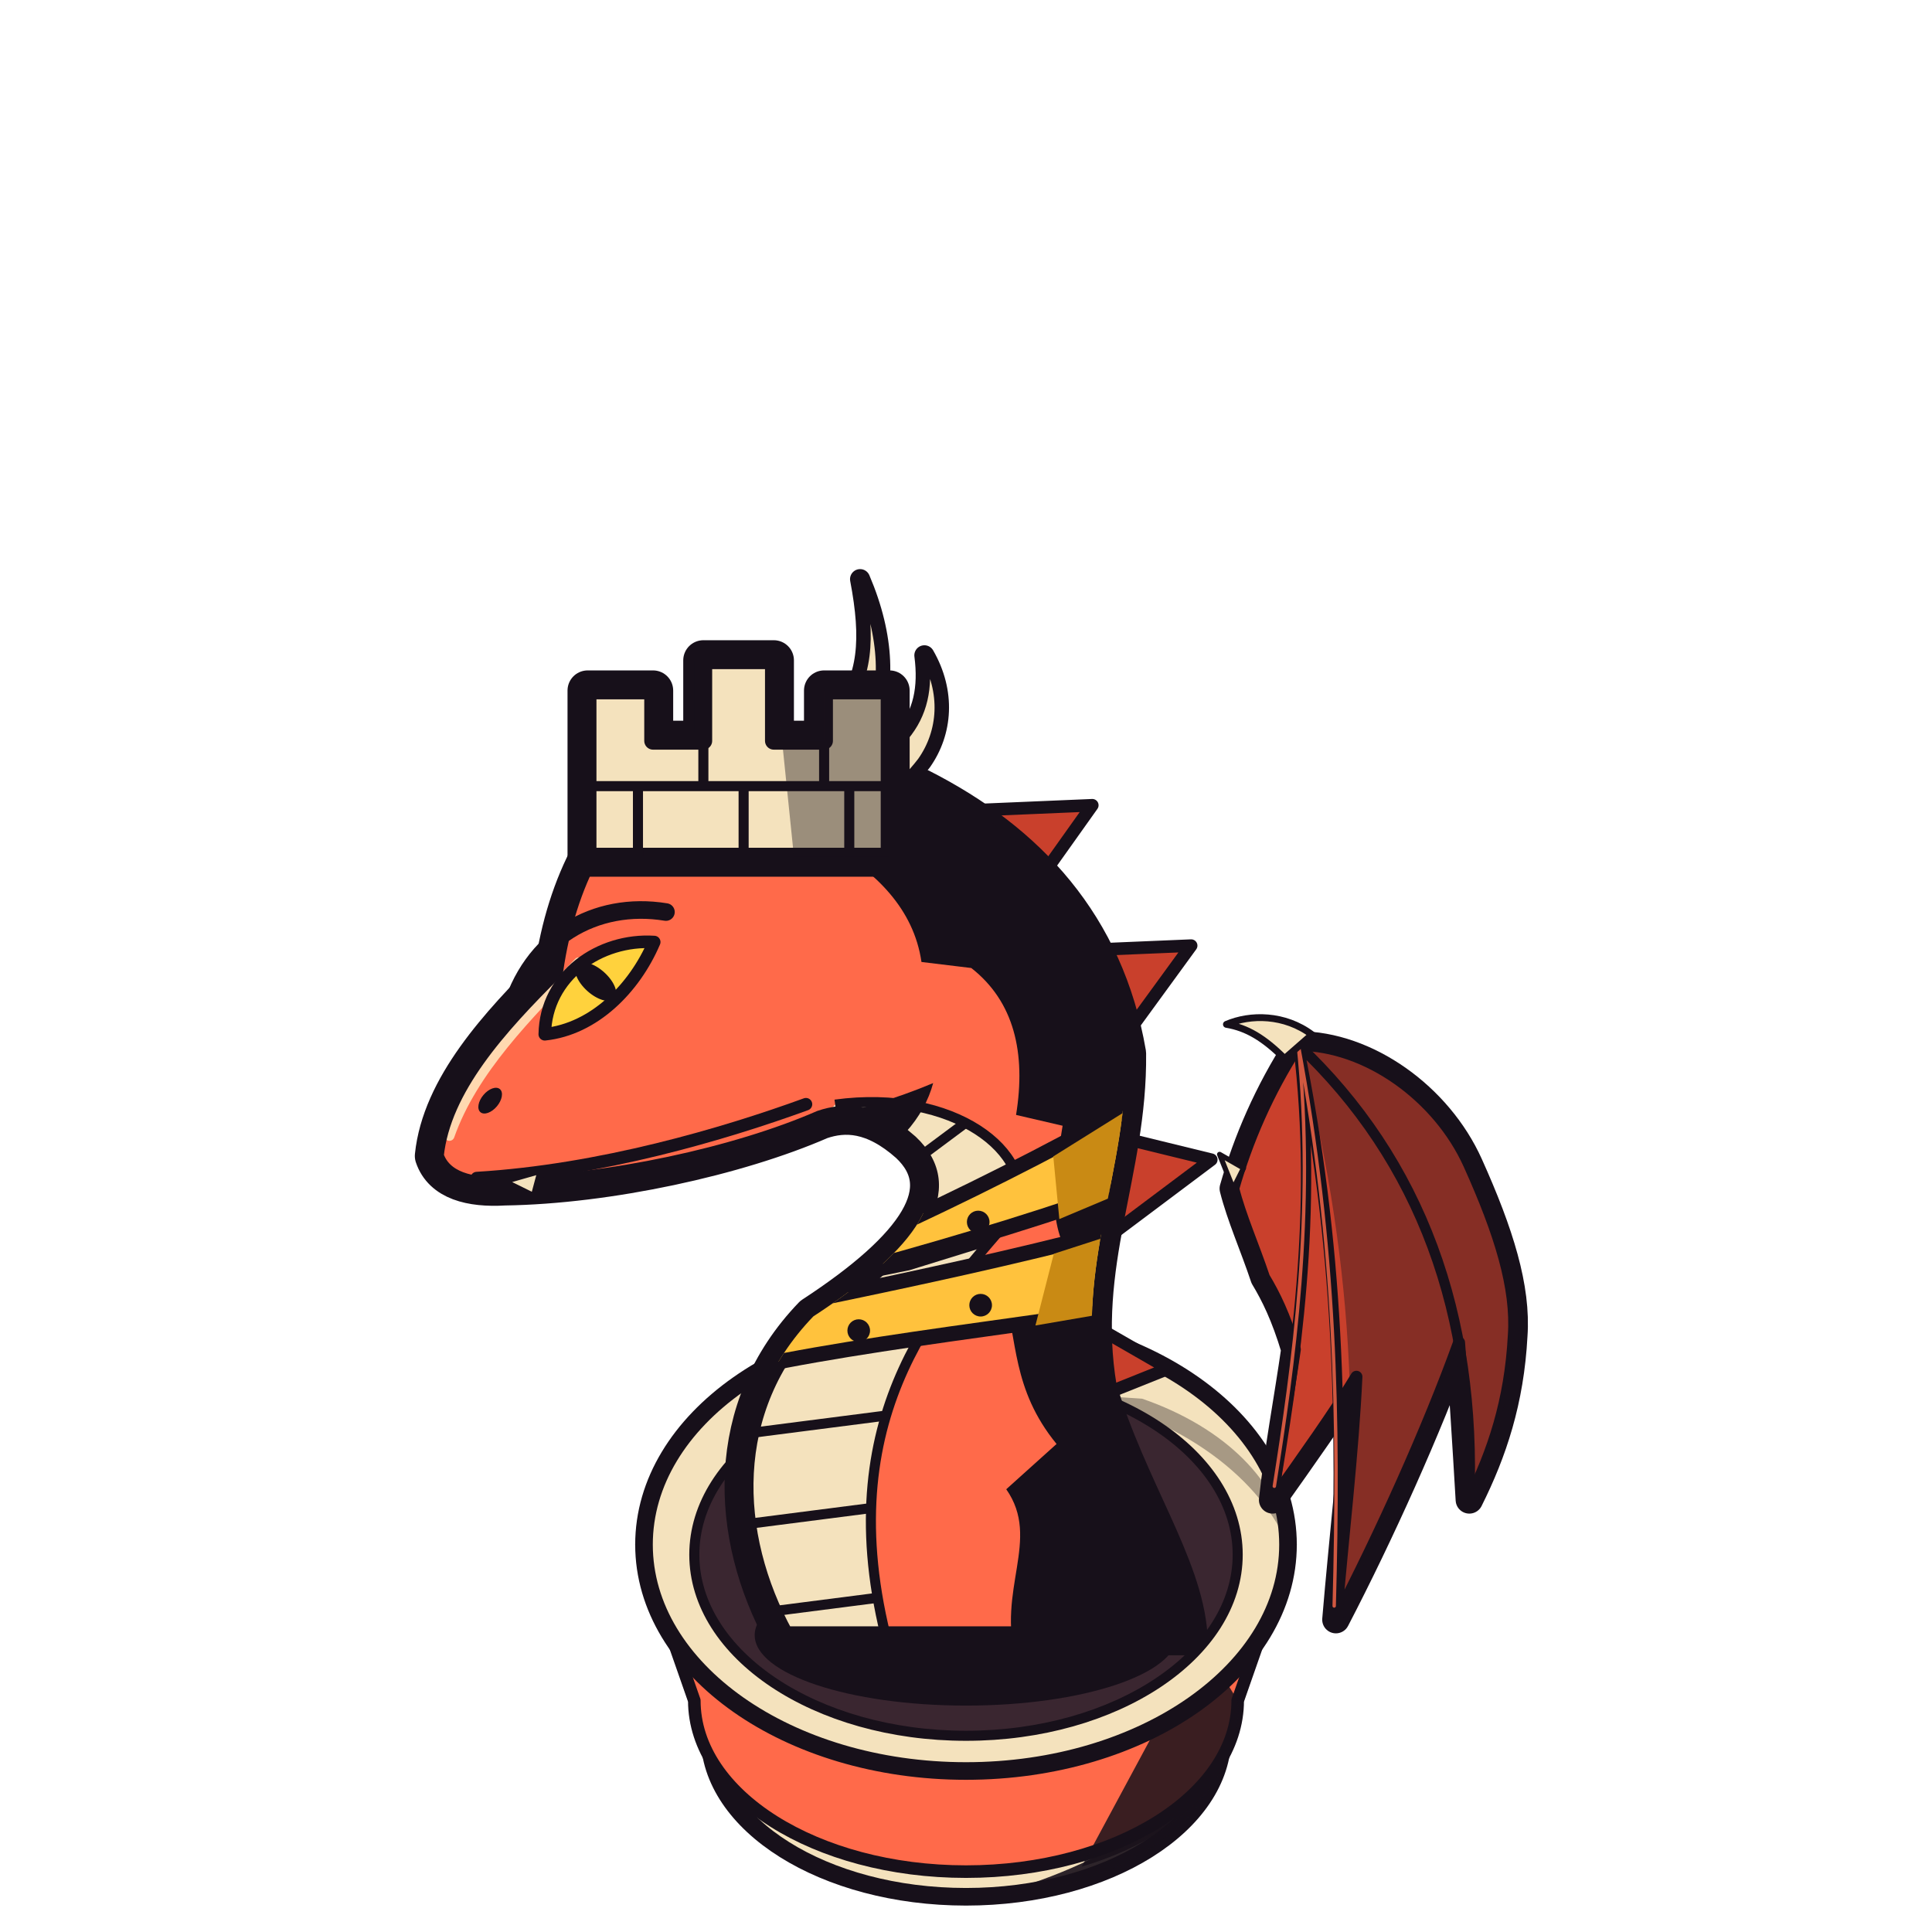
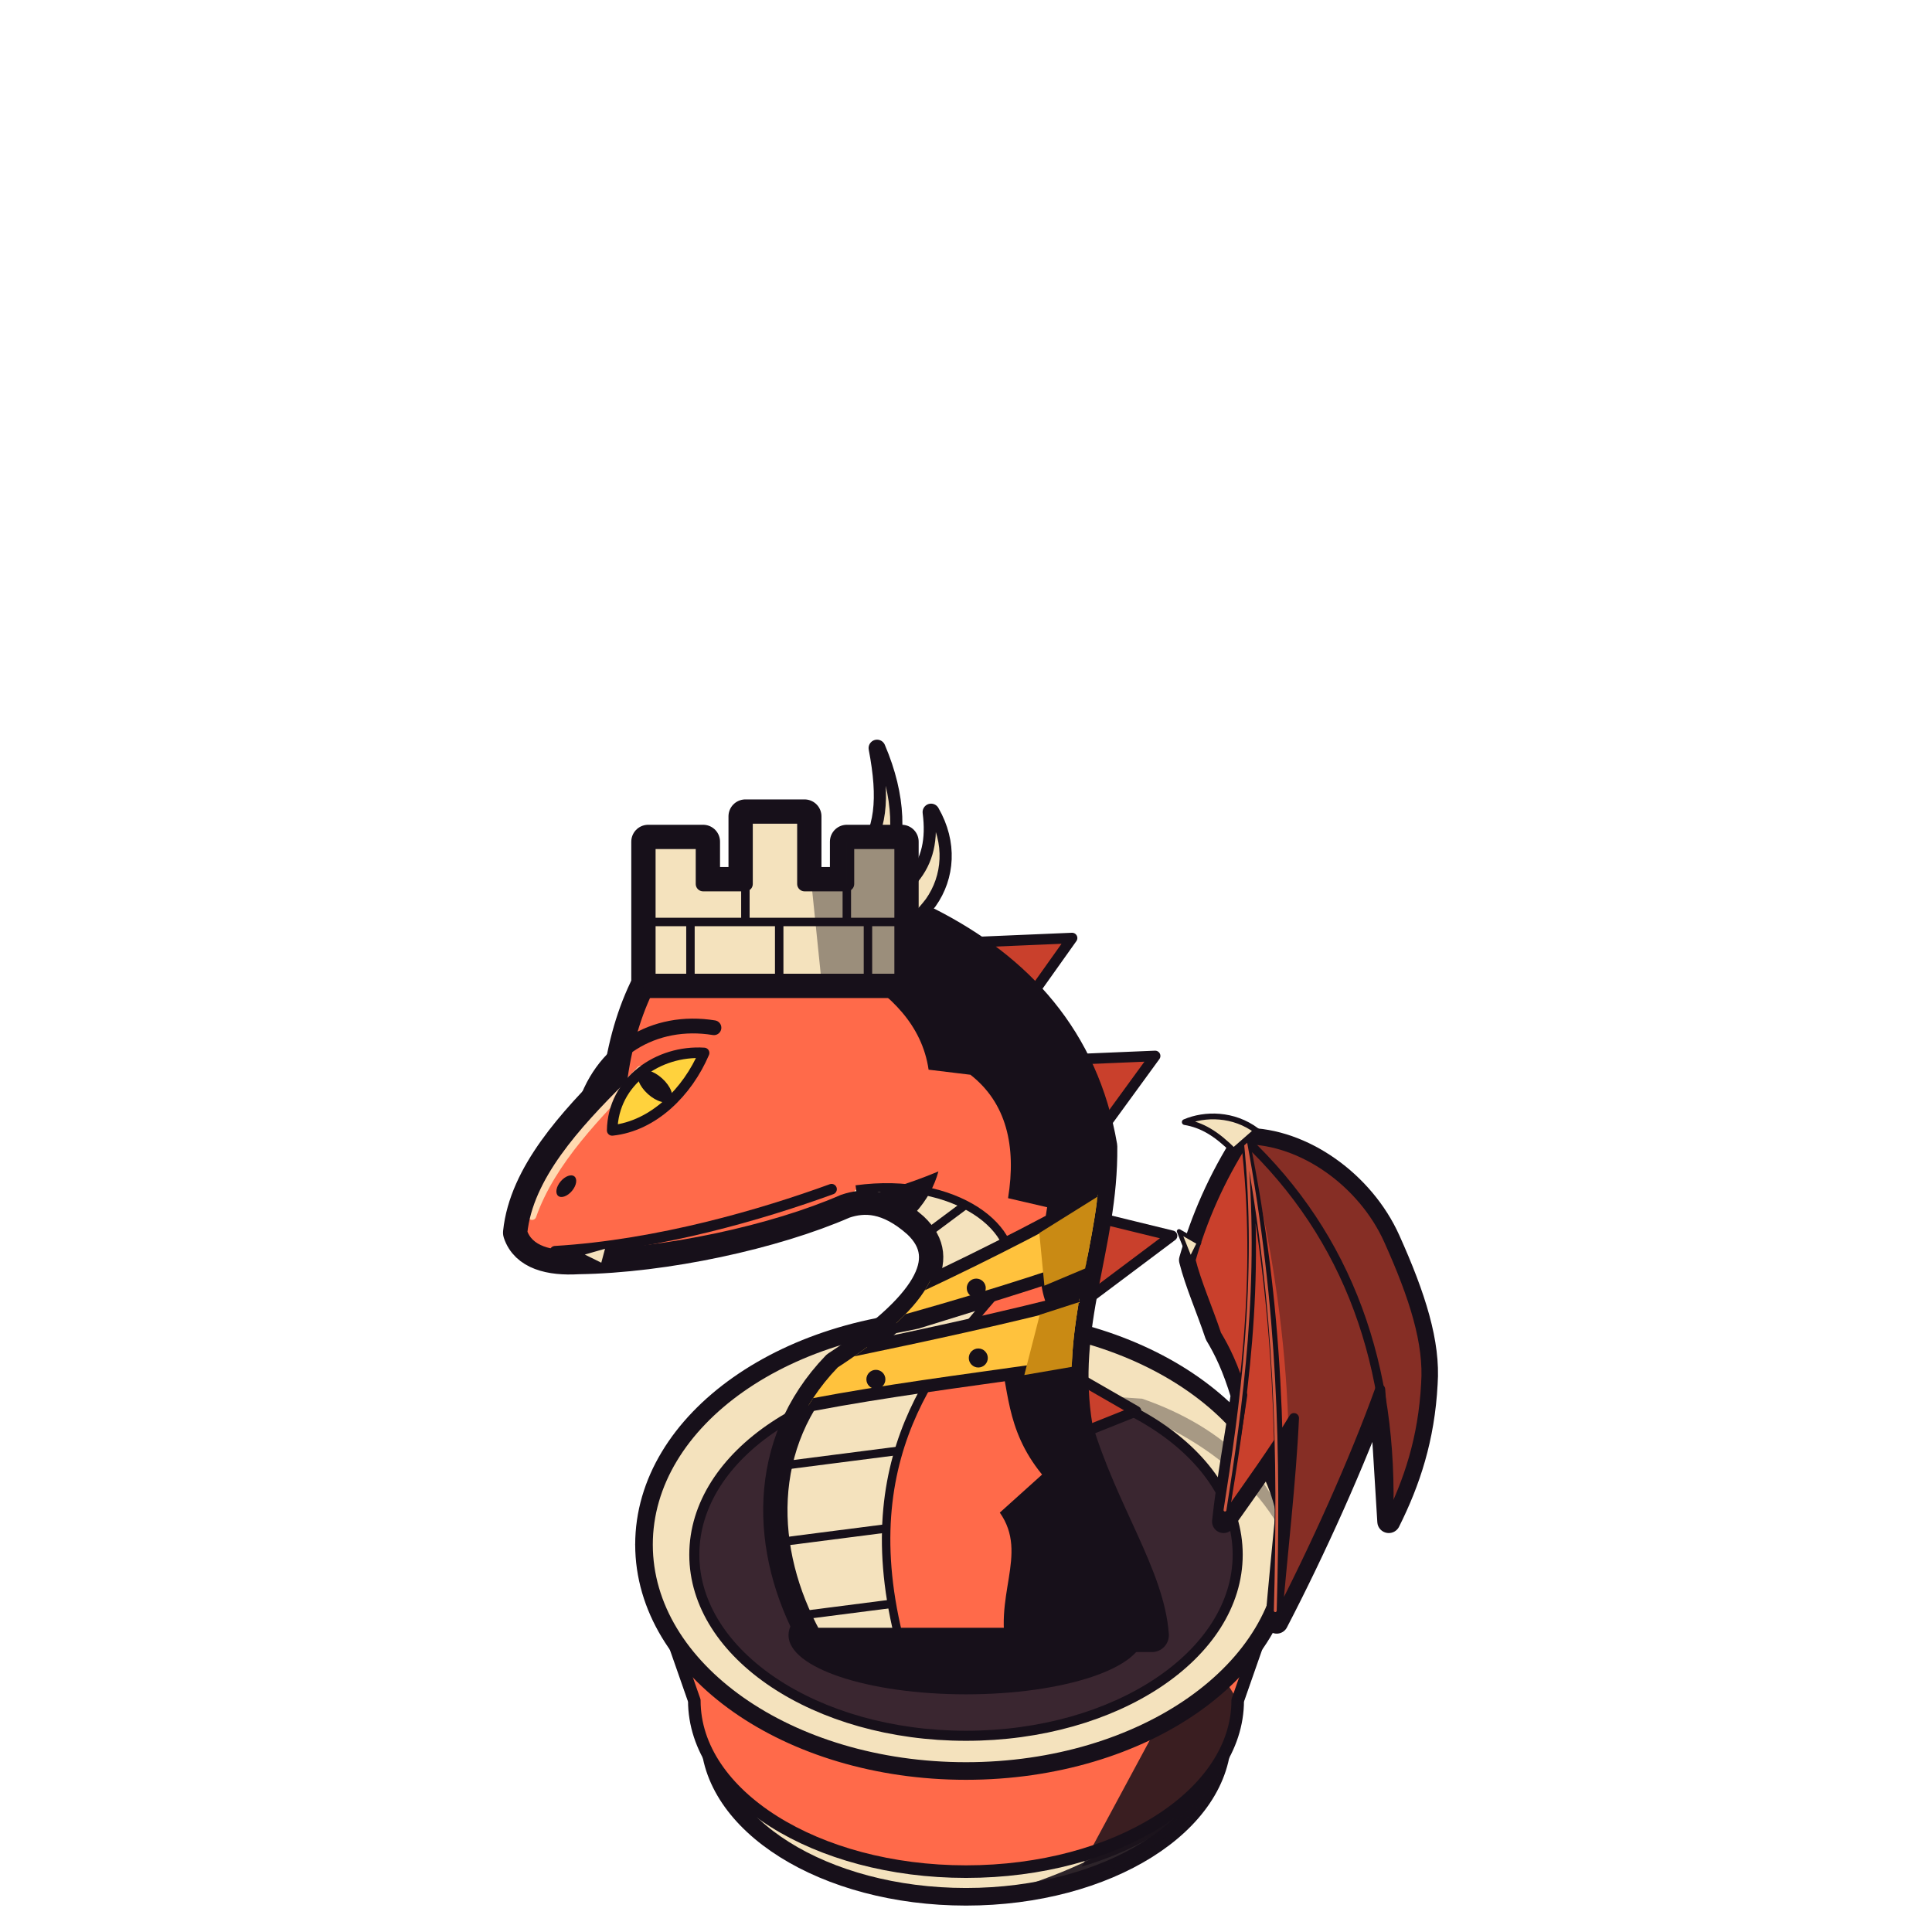
<svg xmlns="http://www.w3.org/2000/svg" viewBox="0 0 768 768" width="768" height="768">
  <path d="M256,614 L282,690 A102,64 0 0 0 486,690 L512,614 Z" fill="#f4e2bd" stroke="#17101a" stroke-width="7" stroke-linejoin="round" />
  <path d="M498,614 L486,690 A102,64 0 0 1 392,754 C440,742 478,716 486,690 Z" fill="#17101a" opacity=".9" />
  <path d="M262,636 L276,676 A108,68 0 0 0 492,676 L506,636 A128,90 0 0 1 262,636 Z" fill="#ff6a4a" stroke="#17101a" stroke-width="5" stroke-linejoin="round" />
  <path d="M470,640 L492,676 A108,68 0 0 1 430,742 L458,690 Z" fill="#17101a" opacity=".85" />
  <ellipse cx="384" cy="614" rx="128" ry="90" fill="#f4e2bd" stroke="#17101a" stroke-width="7" />
  <ellipse cx="384" cy="618" rx="108" ry="72" fill="#3a2630" stroke="#17101a" stroke-width="4" />
  <path d="M424,554 A128,90 0 0 1 512,614 A108,72 0 0 0 454,556 Z" fill="#17101a" opacity=".35" />
-   <ellipse cx="384" cy="650" rx="84" ry="28" fill="#17101a" />
-   <g transform="translate(478 618) scale(0.68) translate(-452 -560)">
-     <path d="M508,262 C548,262 590,292 608,332 C626,372 636,404 634,432 C632,470 622,500 608,528 C606,494 604,462 602,436 C584,486 556,548 530,598 C534,550 540,500 542,456 C530,476 510,504 493,528 C496,500 502,468 506,440 C500,420 494,408 488,398 C482,380 474,362 470,346 C478,318 490,290 508,262 Z" fill="none" stroke="#17101a" stroke-width="16" stroke-linejoin="round" />
-     <path d="M508,262 C548,262 590,292 608,332 C626,372 636,404 634,432 C632,470 622,500 608,528 C606,494 604,462 602,436 C584,486 556,548 530,598 C534,550 540,500 542,456 C530,476 510,504 493,528 C496,500 502,468 506,440 C500,420 494,408 488,398 C482,380 474,362 470,346 C478,318 490,290 508,262 Z" fill="#c9402c" stroke="#17101a" stroke-width="7" stroke-linejoin="round" />
-     <path d="M508,262 C548,262 590,292 608,332 C626,372 636,404 634,432 C632,470 622,500 608,528 C606,494 604,462 602,436 C584,486 556,548 530,598 C546,500 540,380 508,262 Z" fill="#17101a" opacity=".38" />
-     <path d="M508,262 C532,380 534,480 530,598 M508,262 C520,360 506,450 493,528 M508,262 C580,330 612,420 608,528" fill="none" stroke="#17101a" stroke-width="6" stroke-linecap="round" />
-     <path d="M508,262 C530,380 532,480 529,590 M508,262 C518,360 505,450 494,520" fill="none" stroke="#ff6a4a" stroke-width="2" stroke-linecap="round" opacity=".8" />
-     <path d="M470,346 L462,326 L476,334 Z" fill="#f4e2bd" stroke="#17101a" stroke-width="3" stroke-linejoin="round" />
-     <path d="M500,270 C488,258 478,252 466,250 C480,244 500,244 516,256 Z" fill="#f4e2bd" stroke="#17101a" stroke-width="4" stroke-linejoin="round" />
-   </g>
-   <path d="M382.4,322.3 L434.2,320.1 L404.9,361.3 Z" fill="#c9402c" stroke="#17101a" stroke-width="5" stroke-linejoin="round" />
-   <path d="M426.0,377.9 L473.5,375.9 L446.4,413.1 Z" fill="#c9402c" stroke="#17101a" stroke-width="5" stroke-linejoin="round" />
-   <path d="M441.0,451.1 L481.5,461.0 L443.5,489.5 Z" fill="#c9402c" stroke="#17101a" stroke-width="5" stroke-linejoin="round" />
-   <path d="M431.8,525.2 L464.5,544.0 L430.0,557.8 Z" fill="#c9402c" stroke="#17101a" stroke-width="5" stroke-linejoin="round" />
-   <clipPath id="c4">
-     <path d="M172.9,459.5 C175.7,432.4 198.4,407.7 220.4,385.8 C225.5,350.6 240.0,323.7 264.0,305.2 C287.2,289.5 315.0,289.6 335.7,305.4 L365.7,313.5 C408.2,335.1 438.9,368.2 447.6,418.8 C448.1,466.0 427.6,502.3 436.0,552.0 C448.0,592.0 470.0,622.0 472.0,650.0 L312.0,650.0 C290.0,610.0 288.0,560.0 323.3,523.3 C365.1,496.0 380.9,472.5 361.6,454.4 C347.4,441.8 335.8,441.6 326.1,444.9 C292.9,459.4 241.6,470.6 200.5,471.2 C187.1,472.0 176.1,469.1 172.9,459.5 Z" />
-   </clipPath>
-   <path d="M172.9,459.5 C175.7,432.4 198.4,407.7 220.4,385.8 C225.5,350.6 240.0,323.7 264.0,305.2 C287.2,289.5 315.0,289.6 335.7,305.4 L365.7,313.5 C408.2,335.1 438.9,368.2 447.6,418.8 C448.1,466.0 427.6,502.3 436.0,552.0 C448.0,592.0 470.0,622.0 472.0,650.0 L312.0,650.0 C290.0,610.0 288.0,560.0 323.3,523.3 C365.1,496.0 380.9,472.5 361.6,454.4 C347.4,441.8 335.8,441.6 326.1,444.9 C292.9,459.4 241.6,470.6 200.5,471.2 C187.1,472.0 176.1,469.1 172.9,459.5 Z" fill="none" stroke="#17101a" stroke-width="16" stroke-linejoin="round" />
-   <path d="M172.9,459.5 C175.7,432.4 198.4,407.7 220.4,385.8 C225.5,350.6 240.0,323.7 264.0,305.2 C287.2,289.5 315.0,289.6 335.7,305.4 L365.7,313.5 C408.2,335.1 438.9,368.2 447.6,418.8 C448.1,466.0 427.6,502.3 436.0,552.0 C448.0,592.0 470.0,622.0 472.0,650.0 L312.0,650.0 C290.0,610.0 288.0,560.0 323.3,523.3 C365.1,496.0 380.9,472.5 361.6,454.4 C347.4,441.8 335.8,441.6 326.1,444.9 C292.9,459.4 241.6,470.6 200.5,471.2 C187.1,472.0 176.1,469.1 172.9,459.5 Z" fill="#ff6a4a" />
-   <g clip-path="url(#c4)">
-     <clipPath id="c4b">
-       <path d="M312.0,650.0 C290.0,610.0 288.0,560.0 323.3,523.3 C365.1,496.0 380.9,472.5 361.6,454.4 C347.4,441.8 335.8,441.6 326.1,444.9 L332.0,439.1 C379.1,432.7 411.8,458.2 404.2,481.2 C375.6,514.5 330.0,560.0 352.0,650.0 Z" />
+   <g transform="translate(384 650) scale(0.84) translate(-384 -650)">
+     <ellipse cx="384" cy="650" rx="84" ry="28" fill="#17101a" />
+     <g transform="translate(478 618) scale(0.68) translate(-452 -560)">
+       <path d="M508,262 C548,262 590,292 608,332 C626,372 636,404 634,432 C632,470 622,500 608,528 C606,494 604,462 602,436 C584,486 556,548 530,598 C534,550 540,500 542,456 C530,476 510,504 493,528 C496,500 502,468 506,440 C500,420 494,408 488,398 C482,380 474,362 470,346 C478,318 490,290 508,262 Z" fill="none" stroke="#17101a" stroke-width="16" stroke-linejoin="round" />
+       <path d="M508,262 C548,262 590,292 608,332 C626,372 636,404 634,432 C632,470 622,500 608,528 C606,494 604,462 602,436 C584,486 556,548 530,598 C534,550 540,500 542,456 C530,476 510,504 493,528 C496,500 502,468 506,440 C500,420 494,408 488,398 C482,380 474,362 470,346 C478,318 490,290 508,262 Z" fill="#c9402c" stroke="#17101a" stroke-width="7" stroke-linejoin="round" />
+       <path d="M508,262 C548,262 590,292 608,332 C626,372 636,404 634,432 C632,470 622,500 608,528 C606,494 604,462 602,436 C584,486 556,548 530,598 C546,500 540,380 508,262 Z" fill="#17101a" opacity=".38" />
+       <path d="M508,262 C532,380 534,480 530,598 M508,262 C520,360 506,450 493,528 M508,262 C580,330 612,420 608,528" fill="none" stroke="#17101a" stroke-width="6" stroke-linecap="round" />
+       <path d="M508,262 C530,380 532,480 529,590 M508,262 C518,360 505,450 494,520" fill="none" stroke="#ff6a4a" stroke-width="2" stroke-linecap="round" opacity=".8" />
+       <path d="M470,346 L462,326 L476,334 Z" fill="#f4e2bd" stroke="#17101a" stroke-width="3" stroke-linejoin="round" />
+       <path d="M500,270 C488,258 478,252 466,250 C480,244 500,244 516,256 Z" fill="#f4e2bd" stroke="#17101a" stroke-width="4" stroke-linejoin="round" />
+     </g>
+     <path d="M382.4,322.3 L434.2,320.1 L404.9,361.3 Z" fill="#c9402c" stroke="#17101a" stroke-width="5" stroke-linejoin="round" />
+     <path d="M426.0,377.9 L473.5,375.9 L446.4,413.1 Z" fill="#c9402c" stroke="#17101a" stroke-width="5" stroke-linejoin="round" />
+     <path d="M441.0,451.1 L481.5,461.0 L443.5,489.5 Z" fill="#c9402c" stroke="#17101a" stroke-width="5" stroke-linejoin="round" />
+     <path d="M431.8,525.2 L464.5,544.0 L430.0,557.8 Z" fill="#c9402c" stroke="#17101a" stroke-width="5" stroke-linejoin="round" />
+     <clipPath id="c4">
+       <path d="M172.9,459.5 C175.7,432.4 198.4,407.7 220.4,385.8 C225.5,350.6 240.0,323.7 264.0,305.2 C287.2,289.5 315.0,289.6 335.7,305.4 L365.7,313.5 C408.2,335.1 438.9,368.2 447.6,418.8 C448.1,466.0 427.6,502.3 436.0,552.0 C448.0,592.0 470.0,622.0 472.0,650.0 L312.0,650.0 C290.0,610.0 288.0,560.0 323.3,523.3 C365.1,496.0 380.9,472.5 361.6,454.4 C347.4,441.8 335.8,441.6 326.1,444.9 C292.9,459.4 241.6,470.6 200.5,471.2 C187.1,472.0 176.1,469.1 172.9,459.5 Z" />
    </clipPath>
-     <path d="M312.0,650.0 C290.0,610.0 288.0,560.0 323.3,523.3 C365.1,496.0 380.9,472.5 361.6,454.4 C347.4,441.8 335.8,441.6 326.1,444.9 L332.0,439.1 C379.1,432.7 411.8,458.2 404.2,481.2 C375.6,514.5 330.0,560.0 352.0,650.0 Z" fill="#f4e2bd" />
-     <g clip-path="url(#c4b)" stroke="#17101a" stroke-width="4">
-       <path d="M297.3,506.3 L355.5,467.4 L411.9,425.4" />
-       <path d="M298.0,512.4 L364.0,485.4 L426.4,451.5" />
-       <path d="M289.2,517.5 L361.0,503.0 L431.0,481.3" />
-       <path d="M280.2,536.2 L351.6,527.9 L423.8,517.3" />
-       <path d="M280.0,572.0 L350.0,563.0 L420.0,554.0" />
-       <path d="M280.0,608.0 L350.0,599.0 L420.0,590.0" />
-       <path d="M280.0,644.0 L350.0,635.0 L420.0,626.0" />
-     </g>
-     <path d="M332.0,439.1 C379.1,432.7 411.8,458.2 404.2,481.2 C375.6,514.5 330.0,560.0 352.0,650.0" fill="none" stroke="#17101a" stroke-width="4" />
-     <path d="M276.3,286.6 L404.5,212.6 L448.5,288.8 L488.5,358.1 L527.7,451.3 L520.0,560.0 L520.0,660.0 L404.0,660.0 C396.0,632.0 414.0,612.0 400.0,592.0 L420.0,574.0 C402.0,552.0 404.6,532.0 398.9,514.6 L424.6,498.6 C415.5,483.2 419.9,463.8 422.4,447.5 L403.9,443.2 C407.9,418.5 403.1,398.1 386.1,384.8 L366.3,382.4 C363.2,361.1 348.0,346.8 330.3,336.2 C326.5,317.6 298.7,301.4 276.3,286.6 Z" fill="#17101a" />
-     <g transform="translate(44 0) rotate(-30 404 520)">
-       <path d="M336,394 C300,390 250,374 214,354 C230,374 290,402 336,418 C356,420 372,414 382,404 C366,402 350,398 336,394 Z" fill="#17101a" />
-       <path d="M205,326 C226,308 256,300 284,292" fill="none" stroke="#ffd9b0" stroke-width="4" stroke-linecap="round" />
-     </g>
-   </g>
-   <path d="M172.9,459.5 C175.7,432.4 198.4,407.7 220.4,385.8 C225.5,350.6 240.0,323.7 264.0,305.2 C287.2,289.5 315.0,289.6 335.7,305.4 L365.7,313.5 C408.2,335.1 438.9,368.2 447.6,418.8 C448.1,466.0 427.6,502.3 436.0,552.0 C448.0,592.0 470.0,622.0 472.0,650.0 L312.0,650.0 C290.0,610.0 288.0,560.0 323.3,523.3 C365.1,496.0 380.9,472.5 361.6,454.4 C347.4,441.8 335.8,441.6 326.1,444.9 C292.9,459.4 241.6,470.6 200.5,471.2 C187.1,472.0 176.1,469.1 172.9,459.5 Z" fill="none" stroke="#17101a" stroke-width="7" stroke-linejoin="round" />
-   <g transform="translate(44 0) rotate(-30 404 520)">
-     <g transform="translate(284,304)">
-       <g transform="scale(1)">
-         <path d="M-26,6 C-14,-14 12,-16 30,-4 C14,8 -8,14 -26,6 Z" fill="#ffd23d" stroke="#17101a" stroke-width="5" stroke-linejoin="round" />
-         <ellipse cx="2" cy="-2" rx="5" ry="10" transform="rotate(-18 2 -2)" fill="#17101a" />
-         <path d="M-34,-8 C-12,-30 18,-30 40,-12" fill="none" stroke="#17101a" stroke-width="7" stroke-linecap="round" />
+     <path d="M172.9,459.5 C175.7,432.4 198.4,407.7 220.4,385.8 C225.5,350.6 240.0,323.7 264.0,305.2 C287.2,289.5 315.0,289.6 335.7,305.4 L365.7,313.5 C408.2,335.1 438.9,368.2 447.6,418.8 C448.1,466.0 427.6,502.3 436.0,552.0 C448.0,592.0 470.0,622.0 472.0,650.0 L312.0,650.0 C290.0,610.0 288.0,560.0 323.3,523.3 C365.1,496.0 380.9,472.5 361.6,454.4 C347.4,441.8 335.8,441.6 326.1,444.9 C292.9,459.4 241.6,470.6 200.5,471.2 C187.1,472.0 176.1,469.1 172.9,459.5 Z" fill="none" stroke="#17101a" stroke-width="16" stroke-linejoin="round" />
+     <path d="M172.9,459.5 C175.7,432.4 198.4,407.7 220.4,385.8 C225.5,350.6 240.0,323.7 264.0,305.2 C287.2,289.5 315.0,289.6 335.7,305.4 L365.7,313.5 C408.2,335.1 438.9,368.2 447.6,418.8 C448.1,466.0 427.6,502.3 436.0,552.0 C448.0,592.0 470.0,622.0 472.0,650.0 L312.0,650.0 C290.0,610.0 288.0,560.0 323.3,523.3 C365.1,496.0 380.9,472.5 361.6,454.4 C347.4,441.8 335.8,441.6 326.1,444.9 C292.9,459.4 241.6,470.6 200.5,471.2 C187.1,472.0 176.1,469.1 172.9,459.5 Z" fill="#ff6a4a" />
+     <g clip-path="url(#c4)">
+       <clipPath id="c4b">
+         <path d="M312.0,650.0 C290.0,610.0 288.0,560.0 323.3,523.3 C365.1,496.0 380.9,472.5 361.6,454.4 C347.4,441.8 335.8,441.6 326.1,444.9 L332.0,439.1 C379.1,432.7 411.8,458.2 404.2,481.2 C375.6,514.5 330.0,560.0 352.0,650.0 Z" />
+       </clipPath>
+       <path d="M312.0,650.0 C290.0,610.0 288.0,560.0 323.3,523.3 C365.1,496.0 380.9,472.5 361.6,454.4 C347.4,441.8 335.8,441.6 326.1,444.9 L332.0,439.1 C379.1,432.7 411.8,458.2 404.2,481.2 C375.6,514.5 330.0,560.0 352.0,650.0 Z" fill="#f4e2bd" />
+       <g clip-path="url(#c4b)" stroke="#17101a" stroke-width="4">
+         <path d="M297.3,506.3 L355.5,467.4 L411.9,425.4" />
+         <path d="M298.0,512.4 L364.0,485.4 L426.4,451.5" />
+         <path d="M289.2,517.5 L361.0,503.0 L431.0,481.3" />
+         <path d="M280.2,536.2 L351.6,527.9 L423.8,517.3" />
+         <path d="M280.0,572.0 L350.0,563.0 L420.0,554.0" />
+         <path d="M280.0,608.0 L350.0,599.0 L420.0,590.0" />
+         <path d="M280.0,644.0 L350.0,635.0 L420.0,626.0" />
+       </g>
+       <path d="M332.0,439.1 C379.1,432.7 411.8,458.2 404.2,481.2 C375.6,514.5 330.0,560.0 352.0,650.0" fill="none" stroke="#17101a" stroke-width="4" />
+       <path d="M276.3,286.6 L404.5,212.6 L448.5,288.8 L488.5,358.1 L527.7,451.3 L520.0,560.0 L520.0,660.0 L404.0,660.0 C396.0,632.0 414.0,612.0 400.0,592.0 L420.0,574.0 C402.0,552.0 404.6,532.0 398.9,514.6 L424.6,498.6 C415.5,483.2 419.9,463.8 422.4,447.5 L403.9,443.2 C407.9,418.5 403.1,398.1 386.1,384.8 L366.3,382.4 C363.2,361.1 348.0,346.8 330.3,336.2 C326.5,317.6 298.7,301.4 276.3,286.6 Z" fill="#17101a" />
+       <g transform="translate(44 0) rotate(-30 404 520)">
+         <path d="M336,394 C300,390 250,374 214,354 C230,374 290,402 336,418 C356,420 372,414 382,404 C366,402 350,398 336,394 Z" fill="#17101a" />
+         <path d="M205,326 C226,308 256,300 284,292" fill="none" stroke="#ffd9b0" stroke-width="4" stroke-linecap="round" />
      </g>
    </g>
-     <ellipse cx="226" cy="322" rx="6" ry="3.5" fill="#17101a" transform="rotate(-20 226 322)" />
-     <path d="M206,346 C250,368 300,380 334,386" fill="none" stroke="#17101a" stroke-width="5" stroke-linecap="round" />
-     <path d="M214,352 L222,364 L230,356 Z" fill="#f4e2bd" stroke="#17101a" stroke-width="3" stroke-linejoin="round" />
-   </g>
-   <g clip-path="url(#c4)">
-     <path d="M296.4,513.2 C345.5,494.0 427.6,454.9 478.9,422.1 L488.6,456.2 C431.0,481.3 341.6,506.0 287.8,518.7 Z" fill="#ffc23d" stroke="#17101a" stroke-width="6" stroke-linejoin="round" />
-     <path d="M418.7,459.7 L478.9,422.1 L488.6,456.2 L421.1,484.6 Z" fill="#c98a14" />
-     <path d="M283.4,524.8 C337.6,513.6 429.0,495.9 489.2,475.7 L483.7,514.5 C421.8,525.7 330.4,534.3 280.0,548.0 Z" fill="#ffc23d" stroke="#17101a" stroke-width="6" stroke-linejoin="round" />
-     <path d="M418.9,498.4 L489.2,475.7 L483.7,514.5 L411.6,526.9 Z" fill="#c98a14" />
-     <circle cx="343.03" cy="503.18" r="4.5" fill="#17101a" />
-     <circle cx="388.854" cy="485.763" r="4.5" fill="#17101a" />
-     <circle cx="341.356" cy="528.937" r="4.5" fill="#17101a" />
-     <circle cx="389.821" cy="518.836" r="4.5" fill="#17101a" />
-   </g>
-   <g transform="translate(44 0) rotate(-30 404 520)">
-     <g transform="translate(392 282) scale(0.5) translate(-392 -282)">
-       <path d="M362,266 C392,246 428,244 456,234 C488,222 506,196 522,150 C516,200 496,236 468,256 C442,274 420,286 404,294 Z" fill="none" stroke="#17101a" stroke-width="16" stroke-linejoin="round" />
-       <path d="M362,266 C392,246 428,244 456,234 C488,222 506,196 522,150 C516,200 496,236 468,256 C442,274 420,286 404,294 Z" fill="#f4e2bd" stroke="#17101a" stroke-width="7" stroke-linejoin="round" />
-       <path d="M398,294 C430,282 462,284 490,276 C512,268 526,252 536,228 C536,262 518,288 492,300 C468,310 444,312 424,316 Z" fill="none" stroke="#17101a" stroke-width="16" stroke-linejoin="round" />
-       <path d="M398,294 C430,282 462,284 490,276 C512,268 526,252 536,228 C536,262 518,288 492,300 C468,310 444,312 424,316 Z" fill="#f4e2bd" stroke="#17101a" stroke-width="7" stroke-linejoin="round" />
+     <path d="M172.9,459.5 C175.7,432.4 198.4,407.7 220.4,385.8 C225.5,350.6 240.0,323.7 264.0,305.2 C287.2,289.5 315.0,289.6 335.7,305.4 L365.7,313.5 C408.2,335.1 438.9,368.2 447.6,418.8 C448.1,466.0 427.6,502.3 436.0,552.0 C448.0,592.0 470.0,622.0 472.0,650.0 L312.0,650.0 C290.0,610.0 288.0,560.0 323.3,523.3 C365.1,496.0 380.9,472.5 361.6,454.4 C347.4,441.8 335.8,441.6 326.1,444.9 C292.9,459.4 241.6,470.6 200.5,471.2 C187.1,472.0 176.1,469.1 172.9,459.5 Z" fill="none" stroke="#17101a" stroke-width="7" stroke-linejoin="round" />
+     <g transform="translate(44 0) rotate(-30 404 520)">
+       <g transform="translate(284,304)">
+         <g transform="scale(1)">
+           <path d="M-26,6 C-14,-14 12,-16 30,-4 C14,8 -8,14 -26,6 Z" fill="#ffd23d" stroke="#17101a" stroke-width="5" stroke-linejoin="round" />
+           <ellipse cx="2" cy="-2" rx="5" ry="10" transform="rotate(-18 2 -2)" fill="#17101a" />
+           <path d="M-34,-8 C-12,-30 18,-30 40,-12" fill="none" stroke="#17101a" stroke-width="7" stroke-linecap="round" />
+         </g>
+       </g>
+       <ellipse cx="226" cy="322" rx="6" ry="3.5" fill="#17101a" transform="rotate(-20 226 322)" />
+       <path d="M206,346 C250,368 300,380 334,386" fill="none" stroke="#17101a" stroke-width="5" stroke-linecap="round" />
+       <path d="M214,352 L222,364 L230,356 Z" fill="#f4e2bd" stroke="#17101a" stroke-width="3" stroke-linejoin="round" />
    </g>
-   </g>
-   <g transform="translate(-76.4 50.5)">
-     <g transform="translate(0 6)">
-       <path d="M310,284 L310,218 L336,218 L336,238 L356,238 L356,206 L384,206 L384,238 L404,238 L404,218 L430,218 L430,284 Z" fill="none" stroke="#17101a" stroke-width="16" stroke-linejoin="round" />
-       <path d="M310,284 L310,218 L336,218 L336,238 L356,238 L356,206 L384,206 L384,238 L404,238 L404,218 L430,218 L430,284 Z" fill="#f4e2bd" stroke="#17101a" stroke-width="7" stroke-linejoin="round" />
-       <path d="M384,206 L384,238 L404,238 L404,218 L430,218 L430,284 L392,284 Z" fill="#17101a" opacity=".4" />
-       <path d="M310,256 L430,256 M330,284 L330,256 M356,256 L356,238 M372,284 L372,256 M404,256 L404,238 M414,284 L414,256" stroke="#17101a" stroke-width="4" />
+     <g clip-path="url(#c4)">
+       <path d="M296.4,513.2 C345.5,494.0 427.6,454.9 478.9,422.1 L488.6,456.2 C431.0,481.3 341.6,506.0 287.8,518.7 Z" fill="#ffc23d" stroke="#17101a" stroke-width="6" stroke-linejoin="round" />
+       <path d="M418.7,459.7 L478.9,422.1 L488.6,456.2 L421.1,484.6 Z" fill="#c98a14" />
+       <path d="M283.4,524.8 C337.6,513.6 429.0,495.9 489.2,475.7 L483.7,514.5 C421.8,525.7 330.4,534.3 280.0,548.0 Z" fill="#ffc23d" stroke="#17101a" stroke-width="6" stroke-linejoin="round" />
+       <path d="M418.9,498.4 L489.2,475.7 L483.7,514.5 L411.6,526.9 Z" fill="#c98a14" />
+       <circle cx="343.03" cy="503.18" r="4.5" fill="#17101a" />
+       <circle cx="388.854" cy="485.763" r="4.5" fill="#17101a" />
+       <circle cx="341.356" cy="528.937" r="4.5" fill="#17101a" />
+       <circle cx="389.821" cy="518.836" r="4.5" fill="#17101a" />
+     </g>
+     <g transform="translate(44 0) rotate(-30 404 520)">
+       <g transform="translate(392 282) scale(0.5) translate(-392 -282)">
+         <path d="M362,266 C392,246 428,244 456,234 C488,222 506,196 522,150 C516,200 496,236 468,256 C442,274 420,286 404,294 Z" fill="none" stroke="#17101a" stroke-width="16" stroke-linejoin="round" />
+         <path d="M362,266 C392,246 428,244 456,234 C488,222 506,196 522,150 C516,200 496,236 468,256 C442,274 420,286 404,294 Z" fill="#f4e2bd" stroke="#17101a" stroke-width="7" stroke-linejoin="round" />
+         <path d="M398,294 C430,282 462,284 490,276 C512,268 526,252 536,228 C536,262 518,288 492,300 C468,310 444,312 424,316 Z" fill="none" stroke="#17101a" stroke-width="16" stroke-linejoin="round" />
+         <path d="M398,294 C430,282 462,284 490,276 C512,268 526,252 536,228 C536,262 518,288 492,300 C468,310 444,312 424,316 Z" fill="#f4e2bd" stroke="#17101a" stroke-width="7" stroke-linejoin="round" />
+       </g>
+     </g>
+     <g transform="translate(-76.4 50.5)">
+       <g transform="translate(0 6)">
+         <path d="M310,284 L310,218 L336,218 L336,238 L356,238 L356,206 L384,206 L384,238 L404,238 L404,218 L430,218 L430,284 Z" fill="none" stroke="#17101a" stroke-width="16" stroke-linejoin="round" />
+         <path d="M310,284 L310,218 L336,218 L336,238 L356,238 L356,206 L384,206 L384,238 L404,238 L404,218 L430,218 L430,284 Z" fill="#f4e2bd" stroke="#17101a" stroke-width="7" stroke-linejoin="round" />
+         <path d="M384,206 L384,238 L404,238 L404,218 L430,218 L430,284 L392,284 Z" fill="#17101a" opacity=".4" />
+         <path d="M310,256 L430,256 M330,284 L330,256 M356,256 L356,238 M372,284 L372,256 M404,256 L404,238 M414,284 L414,256" stroke="#17101a" stroke-width="4" />
+       </g>
    </g>
  </g>
</svg>
